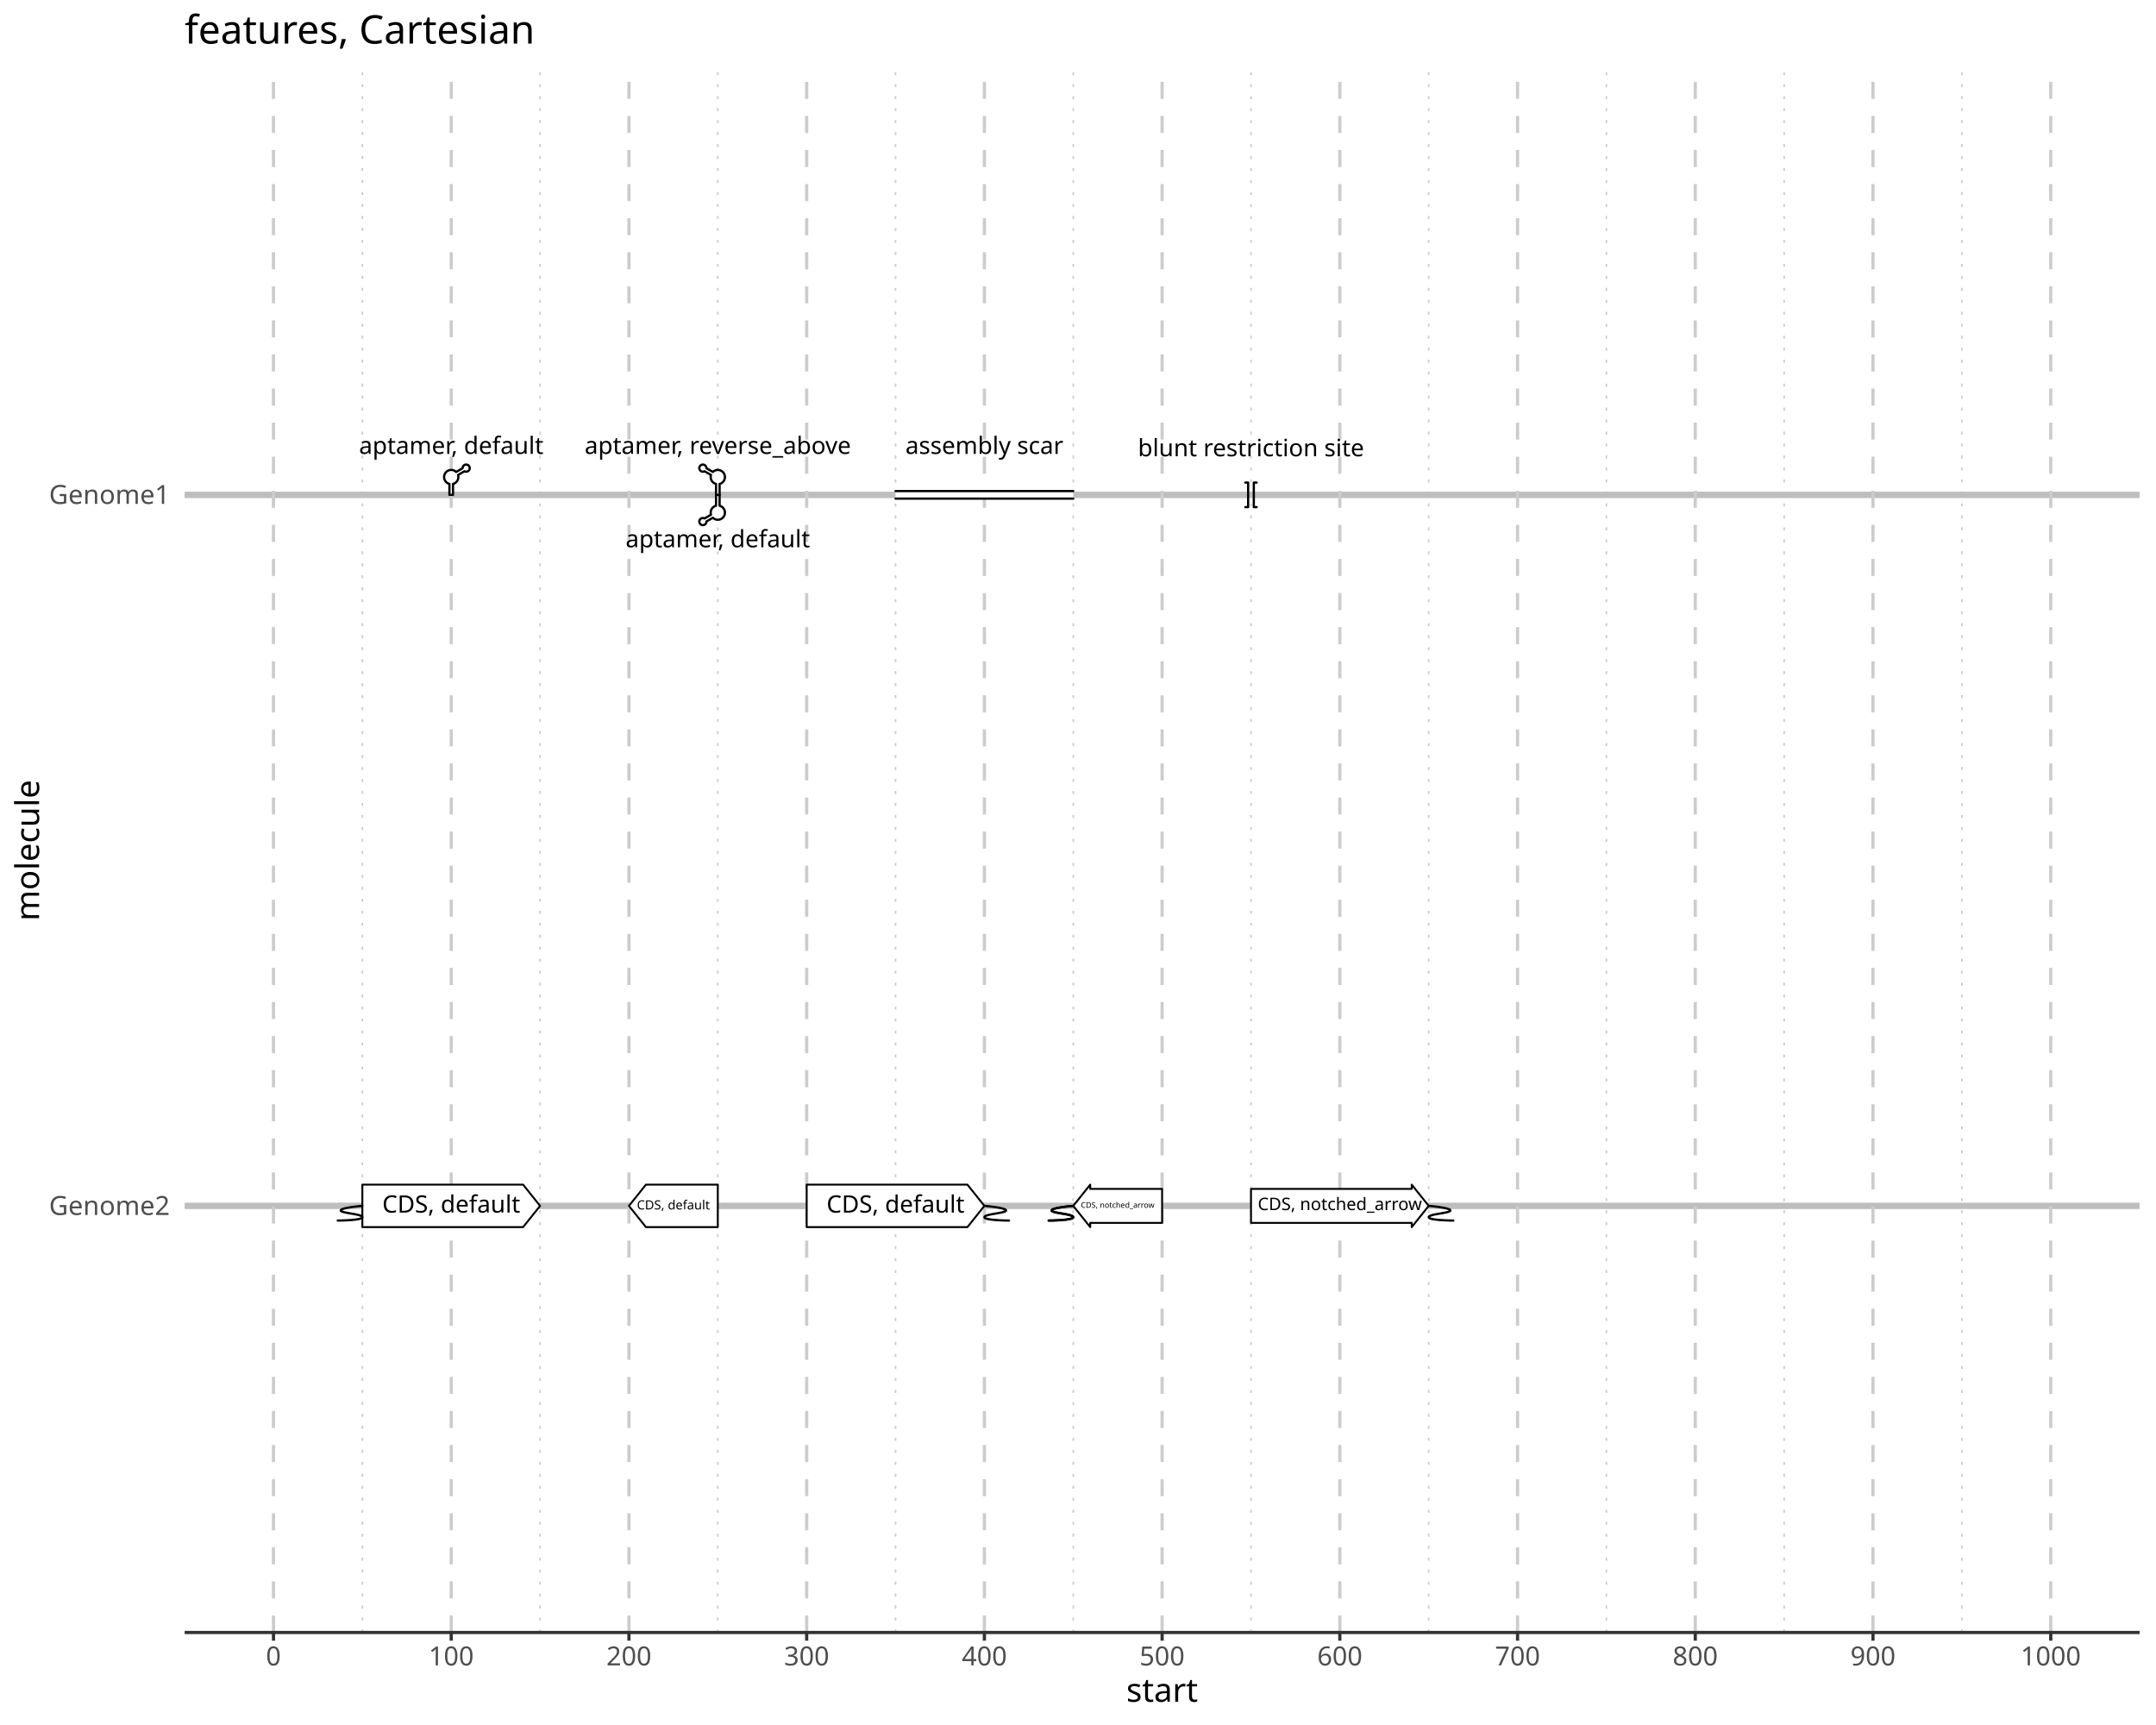
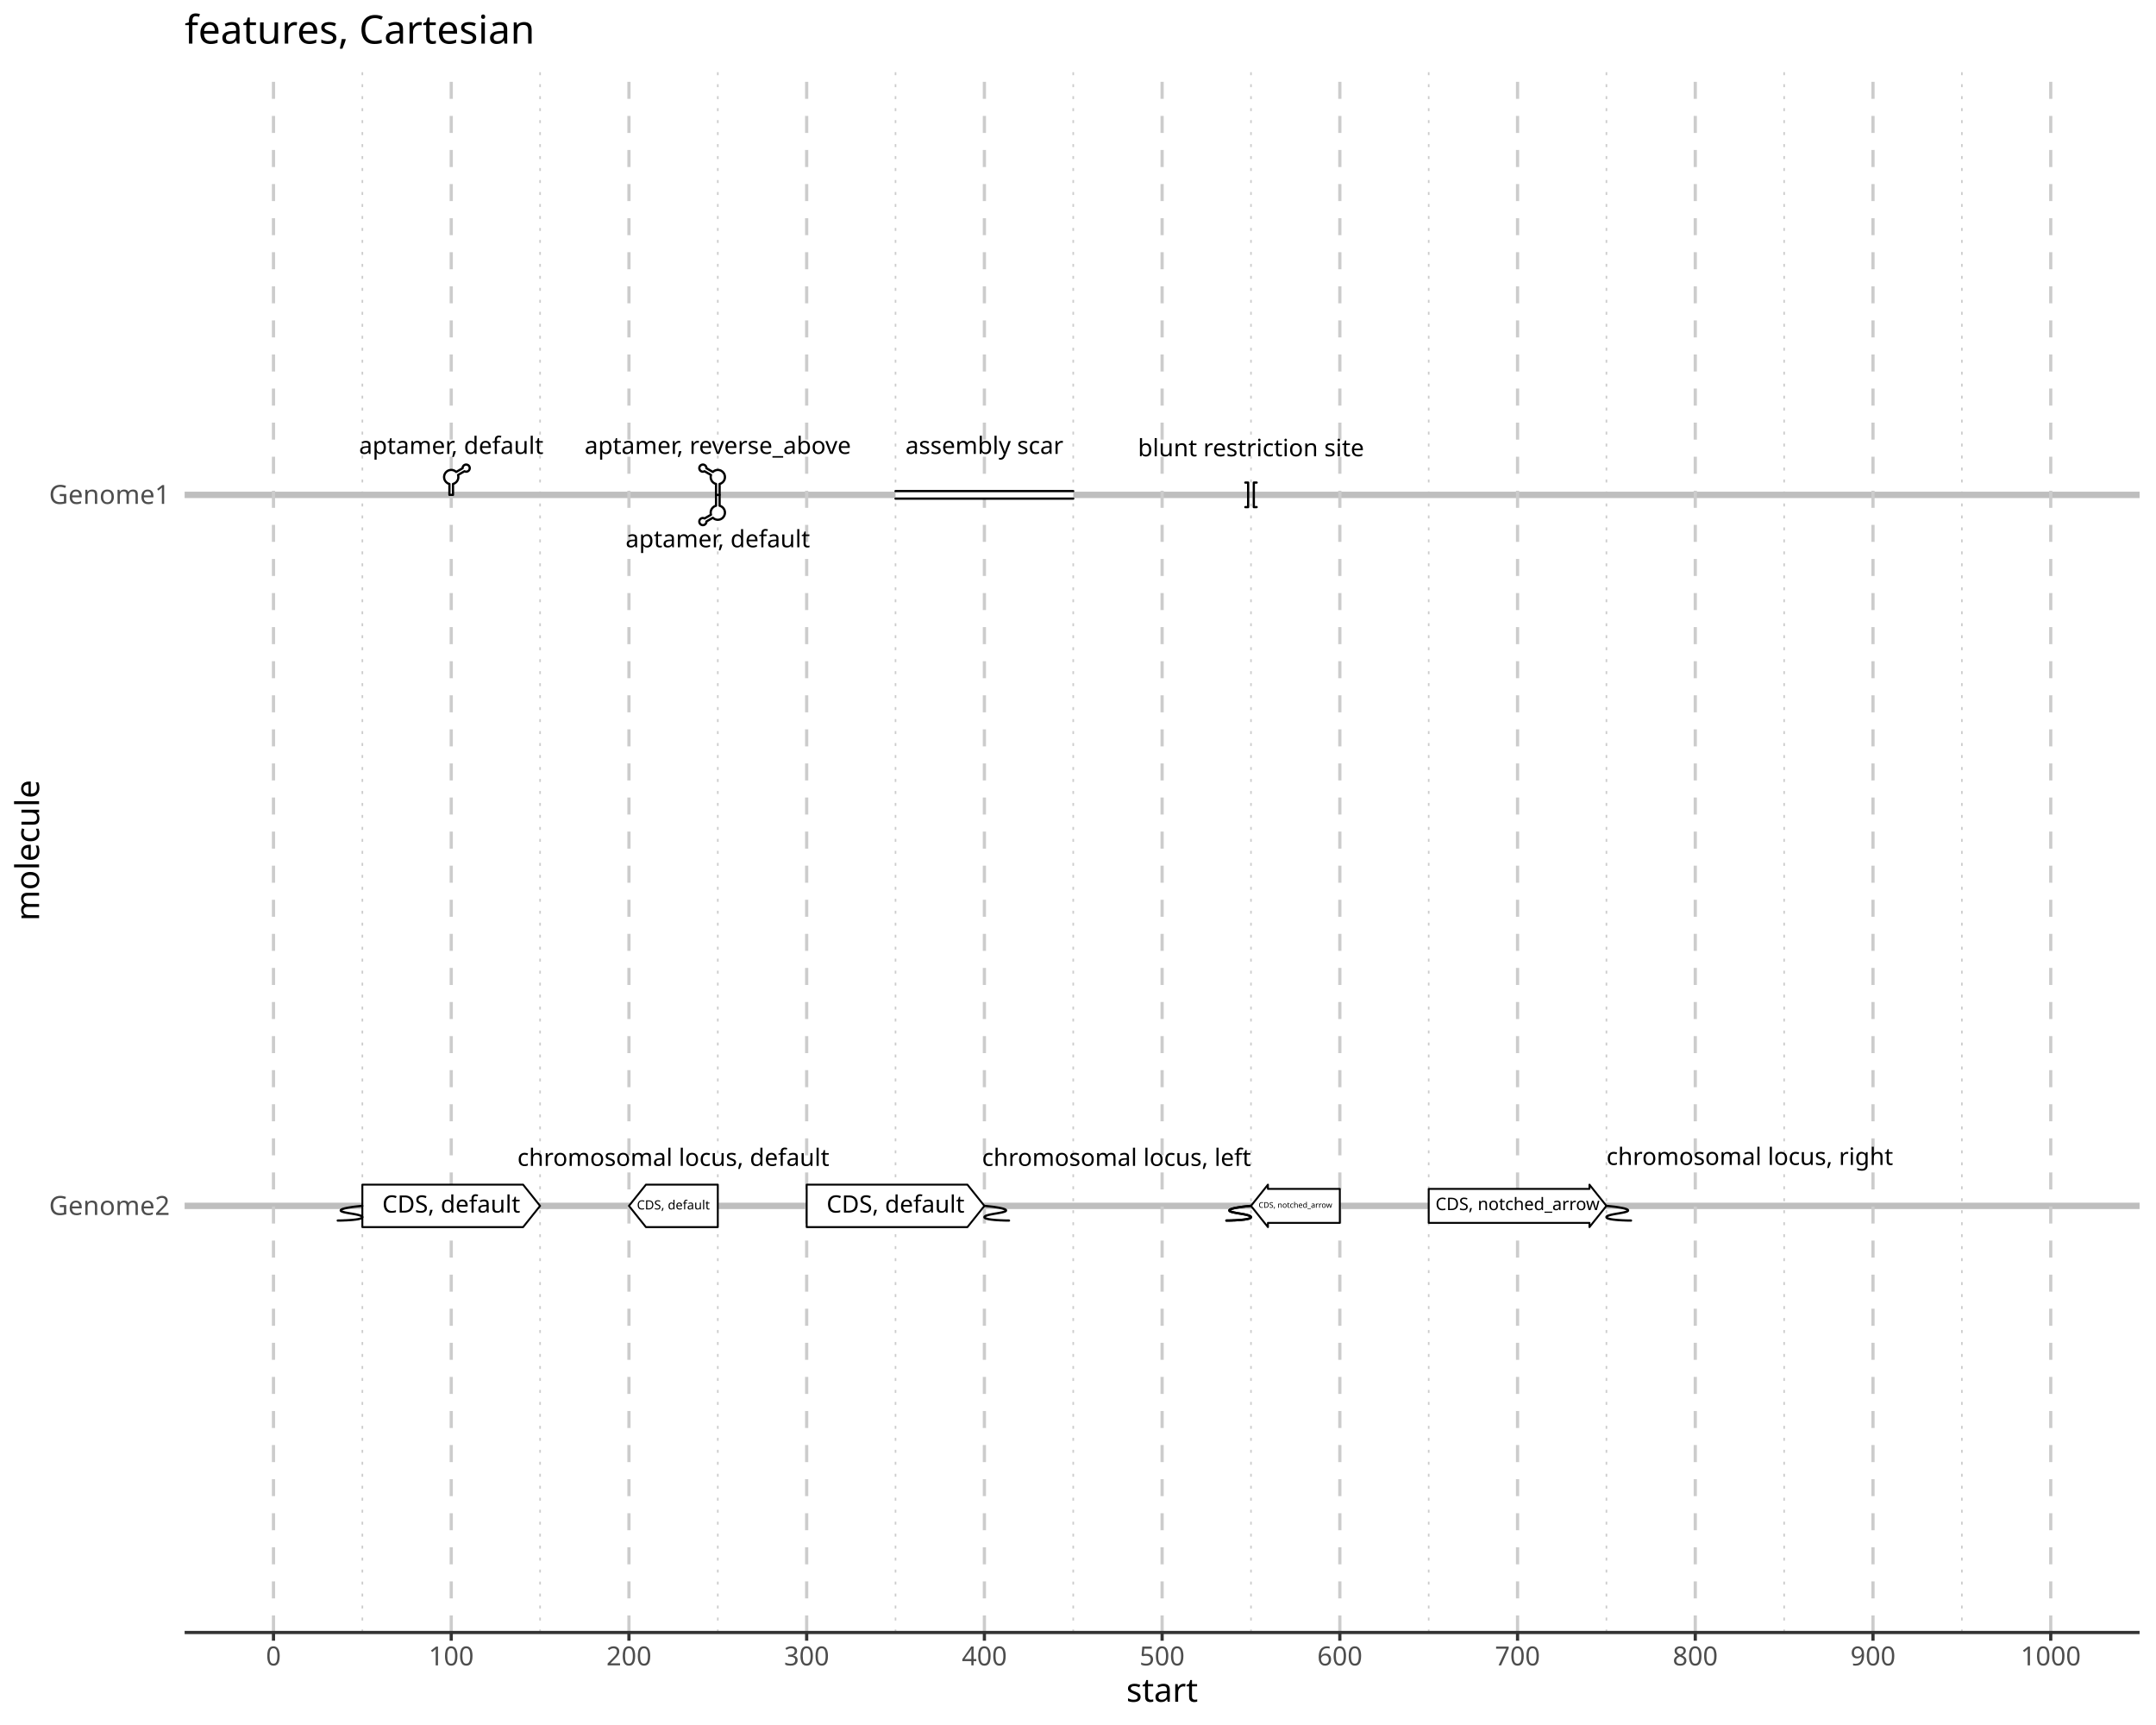
<svg xmlns="http://www.w3.org/2000/svg" class="svglite" data-engine-version="2.0" width="720.00pt" height="576.00pt" viewBox="0 0 720.00 576.00">
  <defs>
    <style type="text/css">
    .svglite line, .svglite polyline, .svglite polygon, .svglite path, .svglite rect, .svglite circle {
      fill: none;
      stroke: #000000;
      stroke-linecap: round;
      stroke-linejoin: round;
      stroke-miterlimit: 10.00;
    }
  </style>
  </defs>
  <rect width="100%" height="100%" style="stroke: none; fill: #FFFFFF;" />
  <defs>
    <clipPath id="cpMC4wMHw3MjAuMDB8MC4wMHw1NzYuMDA=">
      <rect x="0.00" y="0.00" width="720.00" height="576.00" />
    </clipPath>
  </defs>
  <g clip-path="url(#cpMC4wMHw3MjAuMDB8MC4wMHw1NzYuMDA=)">
    <rect x="0.00" y="0.00" width="720.00" height="576.00" style="stroke-width: 1.07; stroke: #FFFFFF; fill: #FFFFFF;" />
  </g>
  <defs>
    <clipPath id="cpNjEuNjZ8NzE0LjUyfDIyLjc4fDU0NS4xMQ==">
      <rect x="61.66" y="22.78" width="652.86" height="522.33" />
    </clipPath>
  </defs>
  <g clip-path="url(#cpNjEuNjZ8NzE0LjUyfDIyLjc4fDU0NS4xMQ==)">
    <polyline points="121.01,545.11 121.01,22.78 " style="stroke-width: 0.53; stroke: #CCCCCC; stroke-dasharray: 1.00,3.00; stroke-linecap: butt;" />
    <polyline points="180.36,545.11 180.36,22.78 " style="stroke-width: 0.53; stroke: #CCCCCC; stroke-dasharray: 1.00,3.00; stroke-linecap: butt;" />
    <polyline points="239.71,545.11 239.71,22.78 " style="stroke-width: 0.53; stroke: #CCCCCC; stroke-dasharray: 1.00,3.00; stroke-linecap: butt;" />
    <polyline points="299.06,545.11 299.06,22.78 " style="stroke-width: 0.53; stroke: #CCCCCC; stroke-dasharray: 1.00,3.00; stroke-linecap: butt;" />
    <polyline points="358.41,545.11 358.41,22.78 " style="stroke-width: 0.53; stroke: #CCCCCC; stroke-dasharray: 1.00,3.00; stroke-linecap: butt;" />
    <polyline points="417.77,545.11 417.77,22.78 " style="stroke-width: 0.53; stroke: #CCCCCC; stroke-dasharray: 1.00,3.00; stroke-linecap: butt;" />
    <polyline points="477.12,545.11 477.12,22.78 " style="stroke-width: 0.53; stroke: #CCCCCC; stroke-dasharray: 1.00,3.00; stroke-linecap: butt;" />
    <polyline points="536.47,545.11 536.47,22.78 " style="stroke-width: 0.53; stroke: #CCCCCC; stroke-dasharray: 1.00,3.00; stroke-linecap: butt;" />
    <polyline points="595.82,545.11 595.82,22.78 " style="stroke-width: 0.53; stroke: #CCCCCC; stroke-dasharray: 1.00,3.00; stroke-linecap: butt;" />
    <polyline points="655.17,545.11 655.17,22.78 " style="stroke-width: 0.53; stroke: #CCCCCC; stroke-dasharray: 1.00,3.00; stroke-linecap: butt;" />
    <polyline points="61.66,402.66 714.52,402.66 " style="stroke-width: 2.13; stroke: #BEBEBE; stroke-linecap: butt;" />
    <polyline points="61.66,165.24 714.52,165.24 " style="stroke-width: 2.13; stroke: #BEBEBE; stroke-linecap: butt;" />
    <polyline points="91.33,545.11 91.33,22.78 " style="stroke-width: 1.07; stroke: #CCCCCC; stroke-dasharray: 5.69,5.69; stroke-linecap: butt;" />
    <polyline points="150.69,545.11 150.69,22.78 " style="stroke-width: 1.07; stroke: #CCCCCC; stroke-dasharray: 5.69,5.69; stroke-linecap: butt;" />
    <polyline points="210.04,545.11 210.04,22.78 " style="stroke-width: 1.07; stroke: #CCCCCC; stroke-dasharray: 5.69,5.69; stroke-linecap: butt;" />
    <polyline points="269.39,545.11 269.39,22.78 " style="stroke-width: 1.07; stroke: #CCCCCC; stroke-dasharray: 5.69,5.69; stroke-linecap: butt;" />
    <polyline points="328.74,545.11 328.74,22.78 " style="stroke-width: 1.07; stroke: #CCCCCC; stroke-dasharray: 5.69,5.69; stroke-linecap: butt;" />
    <polyline points="388.09,545.11 388.09,22.78 " style="stroke-width: 1.07; stroke: #CCCCCC; stroke-dasharray: 5.69,5.69; stroke-linecap: butt;" />
    <polyline points="447.44,545.11 447.44,22.78 " style="stroke-width: 1.07; stroke: #CCCCCC; stroke-dasharray: 5.69,5.69; stroke-linecap: butt;" />
    <polyline points="506.79,545.11 506.79,22.78 " style="stroke-width: 1.07; stroke: #CCCCCC; stroke-dasharray: 5.69,5.69; stroke-linecap: butt;" />
    <polyline points="566.14,545.11 566.14,22.78 " style="stroke-width: 1.07; stroke: #CCCCCC; stroke-dasharray: 5.69,5.69; stroke-linecap: butt;" />
    <polyline points="625.49,545.11 625.49,22.78 " style="stroke-width: 1.07; stroke: #CCCCCC; stroke-dasharray: 5.69,5.69; stroke-linecap: butt;" />
    <polyline points="684.85,545.11 684.85,22.78 " style="stroke-width: 1.07; stroke: #CCCCCC; stroke-dasharray: 5.69,5.69; stroke-linecap: butt;" />
    <polygon points="151.28,165.24 151.28,161.59 151.28,161.59 151.39,161.56 151.49,161.53 151.59,161.49 151.69,161.45 151.78,161.40 151.88,161.35 151.97,161.29 152.06,161.23 152.14,161.17 152.22,161.10 152.30,161.03 152.38,160.96 152.45,160.88 152.52,160.80 152.59,160.72 152.65,160.63 152.71,160.54 152.76,160.45 152.81,160.36 152.86,160.26 152.90,160.16 152.94,160.06 152.97,159.95 153.00,159.85 153.02,159.74 153.04,159.63 153.05,159.52 153.06,159.41 153.06,159.30 153.06,159.30 153.06,159.27 153.06,159.25 153.06,159.22 153.06,159.20 153.06,159.17 153.06,159.15 153.06,159.12 153.05,159.10 153.05,159.07 153.05,159.05 153.05,159.02 153.04,159.00 153.04,158.98 153.04,158.95 153.03,158.93 153.03,158.90 153.03,158.88 153.02,158.86 153.02,158.83 153.01,158.81 153.01,158.79 153.00,158.76 153.00,158.74 152.99,158.72 152.99,158.69 152.98,158.67 152.97,158.65 152.97,158.62 152.96,158.60 155.11,157.36 155.11,157.36 155.13,157.36 155.15,157.37 155.17,157.38 155.19,157.39 155.20,157.40 155.22,157.41 155.24,157.41 155.26,157.42 155.28,157.43 155.30,157.44 155.31,157.44 155.33,157.45 155.35,157.45 155.37,157.46 155.39,157.46 155.41,157.47 155.43,157.47 155.45,157.48 155.47,157.48 155.49,157.49 155.51,157.49 155.53,157.49 155.55,157.49 155.57,157.50 155.59,157.50 155.61,157.50 155.63,157.50 155.65,157.50 155.67,157.50 155.67,157.50 155.74,157.50 155.81,157.49 155.87,157.48 155.94,157.47 156.00,157.46 156.06,157.44 156.12,157.41 156.18,157.39 156.24,157.36 156.29,157.33 156.35,157.29 156.40,157.26 156.45,157.22 156.49,157.18 156.54,157.13 156.58,157.08 156.62,157.04 156.66,156.98 156.69,156.93 156.72,156.88 156.75,156.82 156.78,156.76 156.80,156.70 156.82,156.64 156.83,156.58 156.85,156.51 156.86,156.45 156.86,156.38 156.86,156.31 156.86,156.31 156.86,156.25 156.86,156.18 156.85,156.11 156.83,156.05 156.82,155.99 156.80,155.93 156.78,155.87 156.75,155.81 156.72,155.75 156.69,155.70 156.66,155.64 156.62,155.59 156.58,155.54 156.54,155.50 156.49,155.45 156.45,155.41 156.40,155.37 156.35,155.33 156.29,155.30 156.24,155.27 156.18,155.24 156.12,155.21 156.06,155.19 156.00,155.17 155.94,155.15 155.87,155.14 155.81,155.13 155.74,155.13 155.67,155.12 155.67,155.12 155.61,155.13 155.54,155.13 155.48,155.14 155.41,155.15 155.35,155.17 155.29,155.19 155.23,155.21 155.17,155.24 155.11,155.27 155.06,155.30 155.00,155.33 154.95,155.37 154.90,155.41 154.86,155.45 154.81,155.50 154.77,155.54 154.73,155.59 154.69,155.64 154.66,155.70 154.63,155.75 154.60,155.81 154.57,155.87 154.55,155.93 154.53,155.99 154.52,156.05 154.50,156.11 154.49,156.18 154.49,156.25 154.49,156.31 154.49,156.31 154.49,156.31 154.49,156.32 154.49,156.32 154.49,156.32 154.49,156.32 154.49,156.32 154.49,156.32 154.49,156.32 154.49,156.32 154.49,156.32 154.49,156.33 154.49,156.33 154.49,156.33 154.49,156.33 154.49,156.33 154.49,156.33 154.49,156.33 154.49,156.33 154.49,156.33 154.49,156.33 154.49,156.34 154.49,156.34 154.49,156.34 154.49,156.34 154.49,156.34 154.49,156.34 154.49,156.34 154.49,156.34 154.49,156.34 152.34,157.59 152.34,157.59 152.29,157.55 152.25,157.50 152.20,157.46 152.15,157.43 152.10,157.39 152.05,157.35 152.00,157.32 151.95,157.28 151.90,157.25 151.84,157.22 151.79,157.19 151.73,157.16 151.68,157.14 151.62,157.11 151.56,157.09 151.50,157.06 151.44,157.04 151.38,157.02 151.32,157.01 151.26,156.99 151.20,156.97 151.14,156.96 151.08,156.95 151.01,156.94 150.95,156.93 150.88,156.93 150.82,156.92 150.75,156.92 150.69,156.92 150.69,156.92 150.55,156.92 150.42,156.93 150.29,156.95 150.16,156.98 150.03,157.01 149.91,157.05 149.79,157.09 149.67,157.14 149.56,157.20 149.45,157.26 149.34,157.33 149.24,157.41 149.14,157.49 149.05,157.57 148.96,157.66 148.88,157.75 148.80,157.85 148.72,157.95 148.66,158.06 148.59,158.17 148.53,158.28 148.48,158.40 148.44,158.52 148.40,158.64 148.37,158.77 148.34,158.90 148.32,159.03 148.31,159.16 148.31,159.30 148.31,159.30 148.31,159.41 148.32,159.52 148.33,159.63 148.35,159.74 148.37,159.85 148.40,159.96 148.43,160.06 148.47,160.16 148.51,160.26 148.56,160.36 148.61,160.45 148.66,160.54 148.72,160.63 148.78,160.72 148.85,160.80 148.92,160.88 148.99,160.96 149.07,161.03 149.15,161.10 149.23,161.17 149.31,161.23 149.40,161.29 149.49,161.35 149.59,161.40 149.68,161.45 149.78,161.49 149.88,161.53 149.99,161.56 150.09,161.59 150.09,165.24 " style="stroke-width: 0.75; fill: #FFFFFF;" />
    <polygon points="239.12,165.24 239.12,168.88 239.12,168.88 239.01,168.91 238.91,168.94 238.81,168.98 238.71,169.03 238.61,169.07 238.52,169.12 238.43,169.18 238.34,169.24 238.26,169.30 238.17,169.37 238.09,169.44 238.02,169.51 237.95,169.59 237.88,169.67 237.81,169.76 237.75,169.84 237.69,169.93 237.64,170.02 237.59,170.12 237.54,170.21 237.50,170.31 237.46,170.42 237.43,170.52 237.40,170.62 237.38,170.73 237.36,170.84 237.35,170.95 237.34,171.06 237.34,171.18 237.34,171.18 237.34,171.20 237.34,171.23 237.34,171.25 237.34,171.28 237.34,171.30 237.34,171.33 237.34,171.35 237.34,171.38 237.35,171.40 237.35,171.43 237.35,171.45 237.35,171.47 237.36,171.50 237.36,171.52 237.36,171.55 237.37,171.57 237.37,171.59 237.38,171.62 237.38,171.64 237.39,171.67 237.39,171.69 237.40,171.71 237.40,171.74 237.41,171.76 237.41,171.78 237.42,171.80 237.43,171.83 237.43,171.85 237.44,171.87 235.28,173.12 235.28,173.12 235.27,173.11 235.25,173.10 235.23,173.09 235.21,173.08 235.19,173.07 235.18,173.07 235.16,173.06 235.14,173.05 235.12,173.04 235.10,173.04 235.08,173.03 235.07,173.03 235.05,173.02 235.03,173.01 235.01,173.01 234.99,173.00 234.97,173.00 234.95,173.00 234.93,172.99 234.91,172.99 234.89,172.98 234.87,172.98 234.85,172.98 234.83,172.98 234.81,172.98 234.79,172.97 234.77,172.97 234.74,172.97 234.72,172.97 234.72,172.97 234.66,172.97 234.59,172.98 234.52,172.99 234.46,173.00 234.40,173.02 234.34,173.04 234.28,173.06 234.22,173.09 234.16,173.11 234.11,173.15 234.05,173.18 234.00,173.22 233.95,173.26 233.91,173.30 233.86,173.34 233.82,173.39 233.78,173.44 233.74,173.49 233.71,173.54 233.68,173.60 233.65,173.65 233.62,173.71 233.60,173.77 233.58,173.83 233.56,173.90 233.55,173.96 233.54,174.03 233.54,174.09 233.54,174.16 233.54,174.16 233.54,174.23 233.54,174.29 233.55,174.36 233.56,174.42 233.58,174.49 233.60,174.55 233.62,174.61 233.65,174.67 233.68,174.72 233.71,174.78 233.74,174.83 233.78,174.88 233.82,174.93 233.86,174.98 233.91,175.02 233.95,175.06 234.00,175.10 234.05,175.14 234.11,175.18 234.16,175.21 234.22,175.24 234.28,175.26 234.34,175.28 234.40,175.30 234.46,175.32 234.52,175.33 234.59,175.34 234.66,175.35 234.72,175.35 234.72,175.35 234.79,175.35 234.86,175.34 234.92,175.33 234.99,175.32 235.05,175.30 235.11,175.28 235.17,175.26 235.23,175.24 235.29,175.21 235.34,175.18 235.39,175.14 235.45,175.10 235.50,175.06 235.54,175.02 235.59,174.98 235.63,174.93 235.67,174.88 235.70,174.83 235.74,174.78 235.77,174.72 235.80,174.67 235.83,174.61 235.85,174.55 235.87,174.49 235.88,174.42 235.90,174.36 235.90,174.29 235.91,174.23 235.91,174.16 235.91,174.16 235.91,174.16 235.91,174.16 235.91,174.16 235.91,174.16 235.91,174.16 235.91,174.15 235.91,174.15 235.91,174.15 235.91,174.15 235.91,174.15 235.91,174.15 235.91,174.15 235.91,174.15 235.91,174.15 235.91,174.14 235.91,174.14 235.91,174.14 235.91,174.14 235.91,174.14 235.91,174.14 235.91,174.14 235.91,174.14 235.91,174.14 235.91,174.13 235.91,174.13 235.91,174.13 235.91,174.13 235.91,174.13 235.91,174.13 238.06,172.89 238.06,172.89 238.11,172.93 238.15,172.97 238.20,173.01 238.25,173.05 238.30,173.09 238.35,173.12 238.40,173.16 238.45,173.19 238.50,173.22 238.56,173.25 238.61,173.28 238.67,173.31 238.72,173.34 238.78,173.36 238.84,173.39 238.89,173.41 238.95,173.43 239.01,173.45 239.07,173.47 239.14,173.48 239.20,173.50 239.26,173.51 239.32,173.52 239.39,173.53 239.45,173.54 239.52,173.55 239.58,173.55 239.65,173.55 239.71,173.56 239.71,173.56 239.85,173.55 239.98,173.54 240.11,173.52 240.24,173.50 240.37,173.46 240.49,173.43 240.61,173.38 240.72,173.33 240.84,173.27 240.95,173.21 241.05,173.14 241.16,173.07 241.25,172.99 241.35,172.90 241.44,172.81 241.52,172.72 241.60,172.62 241.67,172.52 241.74,172.41 241.81,172.30 241.86,172.19 241.91,172.07 241.96,171.95 242.00,171.83 242.03,171.71 242.06,171.58 242.07,171.45 242.09,171.31 242.09,171.18 242.09,171.18 242.09,171.06 242.08,170.95 242.07,170.84 242.05,170.73 242.02,170.62 242.00,170.52 241.96,170.41 241.93,170.31 241.89,170.21 241.84,170.12 241.79,170.02 241.73,169.93 241.68,169.84 241.61,169.76 241.55,169.67 241.48,169.59 241.41,169.51 241.33,169.44 241.25,169.37 241.17,169.30 241.08,169.24 241.00,169.18 240.90,169.12 240.81,169.07 240.71,169.03 240.62,168.98 240.51,168.94 240.41,168.91 240.31,168.88 240.31,165.24 " style="stroke-width: 0.75; fill: #FFFFFF;" />
    <text x="150.69" y="151.57" text-anchor="middle" style="font-size: 8.00px; font-family: sans;" textLength="57.82px" lengthAdjust="spacingAndGlyphs">aptamer, default</text>
    <text x="239.71" y="182.75" text-anchor="middle" style="font-size: 8.00px; font-family: sans;" textLength="57.82px" lengthAdjust="spacingAndGlyphs">aptamer, default</text>
    <polygon points="239.12,165.24 239.12,161.59 239.12,161.59 239.01,161.56 238.91,161.53 238.81,161.49 238.71,161.45 238.61,161.40 238.52,161.35 238.43,161.29 238.34,161.23 238.26,161.17 238.17,161.10 238.09,161.03 238.02,160.96 237.95,160.88 237.88,160.80 237.81,160.72 237.75,160.63 237.69,160.54 237.64,160.45 237.59,160.36 237.54,160.26 237.50,160.16 237.46,160.06 237.43,159.95 237.40,159.85 237.38,159.74 237.36,159.63 237.35,159.52 237.34,159.41 237.34,159.30 237.34,159.30 237.34,159.27 237.34,159.25 237.34,159.22 237.34,159.20 237.34,159.17 237.34,159.15 237.34,159.12 237.34,159.10 237.35,159.07 237.35,159.05 237.35,159.02 237.35,159.00 237.36,158.98 237.36,158.95 237.36,158.93 237.37,158.90 237.37,158.88 237.38,158.86 237.38,158.83 237.39,158.81 237.39,158.79 237.40,158.76 237.40,158.74 237.41,158.72 237.41,158.69 237.42,158.67 237.43,158.65 237.43,158.62 237.44,158.60 235.28,157.36 235.28,157.36 235.27,157.36 235.25,157.37 235.23,157.38 235.21,157.39 235.19,157.40 235.18,157.41 235.16,157.41 235.14,157.42 235.12,157.43 235.10,157.44 235.08,157.44 235.07,157.45 235.05,157.45 235.03,157.46 235.01,157.46 234.99,157.47 234.97,157.47 234.95,157.48 234.93,157.48 234.91,157.49 234.89,157.49 234.87,157.49 234.85,157.49 234.83,157.50 234.81,157.50 234.79,157.50 234.77,157.50 234.74,157.50 234.72,157.50 234.72,157.50 234.66,157.50 234.59,157.49 234.52,157.48 234.46,157.47 234.40,157.46 234.34,157.44 234.28,157.41 234.22,157.39 234.16,157.36 234.11,157.33 234.05,157.29 234.00,157.26 233.95,157.22 233.91,157.18 233.86,157.13 233.82,157.08 233.78,157.04 233.74,156.98 233.71,156.93 233.68,156.88 233.65,156.82 233.62,156.76 233.60,156.70 233.58,156.64 233.56,156.58 233.55,156.51 233.54,156.45 233.54,156.38 233.54,156.31 233.54,156.31 233.54,156.25 233.54,156.18 233.55,156.11 233.56,156.05 233.58,155.99 233.60,155.93 233.62,155.87 233.65,155.81 233.68,155.75 233.71,155.70 233.74,155.64 233.78,155.59 233.82,155.54 233.86,155.50 233.91,155.45 233.95,155.41 234.00,155.37 234.05,155.33 234.11,155.30 234.16,155.27 234.22,155.24 234.28,155.21 234.34,155.19 234.40,155.17 234.46,155.15 234.52,155.14 234.59,155.13 234.66,155.13 234.72,155.12 234.72,155.12 234.79,155.13 234.86,155.13 234.92,155.14 234.99,155.15 235.05,155.17 235.11,155.19 235.17,155.21 235.23,155.24 235.29,155.27 235.34,155.30 235.39,155.33 235.45,155.37 235.50,155.41 235.54,155.45 235.59,155.50 235.63,155.54 235.67,155.59 235.70,155.64 235.74,155.70 235.77,155.75 235.80,155.81 235.83,155.87 235.85,155.93 235.87,155.99 235.88,156.05 235.90,156.11 235.90,156.18 235.91,156.25 235.91,156.31 235.91,156.31 235.91,156.31 235.91,156.32 235.91,156.32 235.91,156.32 235.91,156.32 235.91,156.32 235.91,156.32 235.91,156.32 235.91,156.32 235.91,156.32 235.91,156.33 235.91,156.33 235.91,156.33 235.91,156.33 235.91,156.33 235.91,156.33 235.91,156.33 235.91,156.33 235.91,156.33 235.91,156.33 235.91,156.34 235.91,156.34 235.91,156.34 235.91,156.34 235.91,156.34 235.91,156.34 235.91,156.34 235.91,156.34 235.91,156.34 238.06,157.59 238.06,157.59 238.11,157.55 238.15,157.50 238.20,157.46 238.25,157.43 238.30,157.39 238.35,157.35 238.40,157.32 238.45,157.28 238.50,157.25 238.56,157.22 238.61,157.19 238.67,157.16 238.72,157.14 238.78,157.11 238.84,157.09 238.89,157.06 238.95,157.04 239.01,157.02 239.07,157.01 239.14,156.99 239.20,156.97 239.26,156.96 239.32,156.95 239.39,156.94 239.45,156.93 239.52,156.93 239.58,156.92 239.65,156.92 239.71,156.92 239.71,156.92 239.85,156.92 239.98,156.93 240.11,156.95 240.24,156.98 240.37,157.01 240.49,157.05 240.61,157.09 240.72,157.14 240.84,157.20 240.95,157.26 241.05,157.33 241.16,157.41 241.25,157.49 241.35,157.57 241.44,157.66 241.52,157.75 241.60,157.85 241.67,157.95 241.74,158.06 241.81,158.17 241.86,158.28 241.91,158.40 241.96,158.52 242.00,158.64 242.03,158.77 242.06,158.90 242.07,159.03 242.09,159.16 242.09,159.30 242.09,159.30 242.09,159.41 242.08,159.52 242.07,159.63 242.05,159.74 242.02,159.85 242.00,159.96 241.96,160.06 241.93,160.16 241.89,160.26 241.84,160.36 241.79,160.45 241.73,160.54 241.68,160.63 241.61,160.72 241.55,160.80 241.48,160.88 241.41,160.96 241.33,161.03 241.25,161.10 241.17,161.17 241.08,161.23 241.00,161.29 240.90,161.35 240.81,161.40 240.71,161.45 240.62,161.49 240.51,161.53 240.41,161.56 240.31,161.59 240.31,165.24 " style="stroke-width: 0.75; fill: #FFFFFF;" />
    <text x="239.71" y="151.57" text-anchor="middle" style="font-size: 8.00px; font-family: sans;" textLength="86.73px" lengthAdjust="spacingAndGlyphs">aptamer, reverse_above</text>
    <polygon points="299.06,166.50 358.41,166.50 358.41,163.98 299.06,163.98 " style="stroke-width: 0.75; stroke: none; fill: #FFFFFF;" />
    <polyline points="299.06,166.50 358.41,166.50 " style="stroke-width: 0.75;" />
    <polyline points="358.41,163.98 299.06,163.98 " style="stroke-width: 0.75;" />
    <text x="328.74" y="151.57" text-anchor="middle" style="font-size: 8.00px; font-family: sans;" textLength="51.14px" lengthAdjust="spacingAndGlyphs">assembly scar</text>
    <polyline points="415.88,169.33 416.82,169.33 416.82,161.14 415.88,161.14 " style="stroke-width: 0.75;" />
    <polyline points="419.66,169.33 418.71,169.33 418.71,161.14 419.66,161.14 " style="stroke-width: 0.75;" />
    <text x="417.77" y="152.36" text-anchor="middle" style="font-size: 8.00px; font-family: sans;" textLength="68.92px" lengthAdjust="spacingAndGlyphs">blunt restriction site</text>
    <polygon points="121.01,395.57 121.01,409.75 174.69,409.75 174.69,409.75 180.36,402.66 174.69,395.57 174.69,395.57 " style="stroke-width: 0.64; fill: #FFFFFF;" />
    <polygon points="239.71,395.57 239.71,409.75 215.71,409.75 215.71,409.75 210.04,402.66 215.71,395.57 215.71,395.57 " style="stroke-width: 0.64; fill: #FFFFFF;" />
    <polygon points="269.39,395.57 269.39,409.75 323.07,409.75 323.07,409.75 328.74,402.66 323.07,395.57 323.07,395.57 " style="stroke-width: 0.64; fill: #FFFFFF;" />
-     <polygon points="388.09,396.99 388.09,408.33 364.08,408.33 364.08,409.75 358.41,402.66 364.08,395.57 364.08,396.99 " style="stroke-width: 0.64; fill: #FFFFFF;" />
-     <polygon points="417.77,396.99 417.77,408.33 471.45,408.33 471.45,409.75 477.12,402.66 471.45,395.57 471.45,396.99 " style="stroke-width: 0.64; fill: #FFFFFF;" />
+     <polygon points="447.44,396.99 447.44,408.33 423.43,408.33 423.43,409.75 417.77,402.66 423.43,395.57 423.43,396.99 " style="stroke-width: 0.64; fill: #FFFFFF;" />
+     <polygon points="477.12,396.99 477.12,408.33 530.80,408.33 530.80,409.75 536.47,402.66 530.80,395.57 530.80,396.99 " style="stroke-width: 0.64; fill: #FFFFFF;" />
    <text x="150.69" y="404.90" text-anchor="middle" style="font-size: 8.00px; font-family: sans;" textLength="45.36px" lengthAdjust="spacingAndGlyphs">CDS, default</text>
    <text x="224.87" y="403.84" text-anchor="middle" style="font-size: 4.23px; font-family: sans;" textLength="24.01px" lengthAdjust="spacingAndGlyphs">CDS, default</text>
    <text x="299.06" y="404.90" text-anchor="middle" style="font-size: 8.00px; font-family: sans;" textLength="45.36px" lengthAdjust="spacingAndGlyphs">CDS, default</text>
-     <text x="373.25" y="403.29" text-anchor="middle" style="font-size: 2.59px; font-family: sans;" textLength="24.01px" lengthAdjust="spacingAndGlyphs">CDS, notched_arrow</text>
-     <text x="447.44" y="404.07" text-anchor="middle" style="font-size: 5.78px; font-family: sans;" textLength="53.68px" lengthAdjust="spacingAndGlyphs">CDS, notched_arrow</text>
+     <text x="432.60" y="403.29" text-anchor="middle" style="font-size: 2.59px; font-family: sans;" textLength="24.01px" lengthAdjust="spacingAndGlyphs">CDS, notched_arrow</text>
+     <text x="506.79" y="404.07" text-anchor="middle" style="font-size: 5.78px; font-family: sans;" textLength="53.68px" lengthAdjust="spacingAndGlyphs">CDS, notched_arrow</text>
    <polyline points="120.98,402.66 120.98,402.66 120.96,402.66 120.88,402.67 120.77,402.68 120.61,402.69 120.42,402.71 120.19,402.73 119.93,402.76 119.64,402.79 119.34,402.82 119.01,402.86 118.67,402.90 118.31,402.94 117.95,402.99 117.58,403.04 117.20,403.10 116.83,403.16 116.47,403.22 116.11,403.28 115.77,403.35 115.44,403.42 115.13,403.49 114.85,403.57 114.59,403.65 114.36,403.73 114.16,403.81 114.00,403.90 113.88,403.99 113.81,404.08 113.78,404.18 113.78,404.18 113.80,404.27 113.87,404.36 113.99,404.45 114.14,404.53 114.34,404.60 114.57,404.68 114.83,404.75 115.11,404.82 115.42,404.89 115.75,404.95 116.10,405.02 116.46,405.08 116.82,405.15 117.20,405.21 117.57,405.27 117.94,405.34 118.31,405.40 118.67,405.47 119.02,405.54 119.35,405.61 119.66,405.69 119.95,405.77 120.21,405.85 120.44,405.93 120.63,406.02 120.79,406.12 120.91,406.21 120.99,406.32 121.01,406.43 121.01,406.43 120.98,406.54 120.90,406.64 120.76,406.74 120.58,406.83 120.36,406.91 120.10,406.98 119.81,407.05 119.48,407.12 119.13,407.17 118.75,407.23 118.36,407.27 117.95,407.32 117.54,407.36 117.11,407.39 116.69,407.42 116.27,407.44 115.85,407.47 115.44,407.49 115.05,407.50 114.68,407.52 114.32,407.53 114.00,407.54 113.70,407.54 113.44,407.55 113.22,407.55 113.04,407.55 112.90,407.55 112.82,407.56 112.79,407.56 " style="stroke-width: 0.75;" />
    <polyline points="328.77,402.66 328.77,402.66 328.79,402.66 328.86,402.67 328.98,402.68 329.14,402.69 329.33,402.71 329.56,402.73 329.82,402.76 330.10,402.79 330.41,402.82 330.74,402.86 331.08,402.90 331.44,402.94 331.80,402.99 332.17,403.04 332.54,403.10 332.91,403.16 333.28,403.22 333.64,403.28 333.98,403.35 334.31,403.42 334.62,403.49 334.90,403.57 335.16,403.65 335.39,403.73 335.59,403.81 335.75,403.90 335.87,403.99 335.94,404.08 335.97,404.18 335.97,404.18 335.95,404.27 335.88,404.36 335.76,404.45 335.61,404.53 335.41,404.60 335.18,404.68 334.92,404.75 334.64,404.82 334.33,404.89 334.00,404.95 333.65,405.02 333.29,405.08 332.93,405.15 332.55,405.21 332.18,405.27 331.81,405.34 331.44,405.40 331.08,405.47 330.73,405.54 330.40,405.61 330.09,405.69 329.80,405.77 329.54,405.85 329.31,405.93 329.12,406.02 328.96,406.12 328.84,406.21 328.76,406.32 328.74,406.43 328.74,406.43 328.77,406.54 328.85,406.64 328.98,406.74 329.16,406.83 329.39,406.91 329.65,406.98 329.94,407.05 330.27,407.12 330.62,407.17 331.00,407.23 331.39,407.27 331.80,407.32 332.21,407.36 332.64,407.39 333.06,407.42 333.48,407.44 333.90,407.47 334.31,407.49 334.70,407.50 335.07,407.52 335.43,407.53 335.75,407.54 336.05,407.54 336.31,407.55 336.53,407.55 336.71,407.55 336.84,407.55 336.93,407.56 336.96,407.56 " style="stroke-width: 0.75;" />
-     <polyline points="358.39,402.66 358.39,402.66 358.36,402.66 358.29,402.67 358.17,402.68 358.01,402.69 357.82,402.71 357.59,402.73 357.33,402.76 357.05,402.79 356.74,402.82 356.41,402.86 356.07,402.90 355.72,402.94 355.35,402.99 354.98,403.04 354.61,403.10 354.24,403.16 353.87,403.22 353.52,403.28 353.17,403.35 352.85,403.42 352.54,403.49 352.25,403.57 351.99,403.65 351.76,403.73 351.56,403.81 351.40,403.90 351.29,403.99 351.21,404.08 351.18,404.18 351.18,404.18 351.20,404.27 351.28,404.36 351.39,404.45 351.55,404.53 351.74,404.60 351.97,404.68 352.23,404.75 352.52,404.82 352.83,404.89 353.16,404.95 353.50,405.02 353.86,405.08 354.23,405.15 354.60,405.21 354.98,405.27 355.35,405.34 355.72,405.40 356.07,405.47 356.42,405.54 356.75,405.61 357.06,405.69 357.35,405.77 357.61,405.85 357.84,405.93 358.04,406.02 358.20,406.12 358.32,406.21 358.39,406.32 358.41,406.43 358.41,406.43 358.39,406.54 358.30,406.64 358.17,406.74 357.99,406.83 357.77,406.91 357.50,406.98 357.21,407.05 356.88,407.12 356.53,407.17 356.16,407.23 355.76,407.27 355.36,407.32 354.94,407.36 354.52,407.39 354.09,407.42 353.67,407.44 353.25,407.47 352.85,407.49 352.45,407.50 352.08,407.52 351.73,407.53 351.40,407.54 351.11,407.54 350.85,407.55 350.62,407.55 350.44,407.55 350.31,407.55 350.23,407.56 350.20,407.56 " style="stroke-width: 0.75;" />
-     <polyline points="358.39,402.66 358.39,402.66 358.36,402.66 358.29,402.67 358.17,402.68 358.01,402.69 357.82,402.71 357.59,402.73 357.33,402.76 357.05,402.79 356.74,402.82 356.41,402.86 356.07,402.90 355.72,402.94 355.35,402.99 354.98,403.04 354.61,403.10 354.24,403.16 353.87,403.22 353.52,403.28 353.17,403.35 352.85,403.42 352.54,403.49 352.25,403.57 351.99,403.65 351.76,403.73 351.56,403.81 351.40,403.90 351.29,403.99 351.21,404.08 351.18,404.18 351.18,404.18 351.20,404.27 351.28,404.36 351.39,404.45 351.55,404.53 351.74,404.60 351.97,404.68 352.23,404.75 352.52,404.82 352.83,404.89 353.16,404.95 353.50,405.02 353.86,405.08 354.23,405.15 354.60,405.21 354.98,405.27 355.35,405.34 355.72,405.40 356.07,405.47 356.42,405.54 356.75,405.61 357.06,405.69 357.35,405.77 357.61,405.85 357.84,405.93 358.04,406.02 358.20,406.12 358.32,406.21 358.39,406.32 358.41,406.43 358.41,406.43 358.39,406.54 358.30,406.64 358.17,406.74 357.99,406.83 357.77,406.91 357.50,406.98 357.21,407.05 356.88,407.12 356.53,407.17 356.16,407.23 355.76,407.27 355.36,407.32 354.94,407.36 354.52,407.39 354.09,407.42 353.67,407.44 353.25,407.47 352.85,407.49 352.45,407.50 352.08,407.52 351.73,407.53 351.40,407.54 351.11,407.54 350.85,407.55 350.62,407.55 350.44,407.55 350.31,407.55 350.23,407.56 350.20,407.56 " style="stroke-width: 0.75;" />
-     <polyline points="477.14,402.66 477.14,402.66 477.17,402.66 477.24,402.67 477.36,402.68 477.52,402.69 477.71,402.71 477.94,402.73 478.20,402.76 478.48,402.79 478.79,402.82 479.12,402.86 479.46,402.90 479.82,402.94 480.18,402.99 480.55,403.04 480.92,403.10 481.29,403.16 481.66,403.22 482.01,403.28 482.36,403.35 482.69,403.42 482.99,403.49 483.28,403.57 483.54,403.65 483.77,403.73 483.97,403.81 484.13,403.90 484.25,403.99 484.32,404.08 484.35,404.18 484.35,404.18 484.33,404.27 484.26,404.36 484.14,404.45 483.98,404.53 483.79,404.60 483.56,404.68 483.30,404.75 483.01,404.82 482.70,404.89 482.37,404.95 482.03,405.02 481.67,405.08 481.30,405.15 480.93,405.21 480.56,405.27 480.18,405.34 479.82,405.40 479.46,405.47 479.11,405.54 478.78,405.61 478.47,405.69 478.18,405.77 477.92,405.85 477.69,405.93 477.49,406.02 477.33,406.12 477.22,406.21 477.14,406.32 477.12,406.43 477.12,406.43 477.15,406.54 477.23,406.64 477.36,406.74 477.54,406.83 477.77,406.91 478.03,406.98 478.32,407.05 478.65,407.12 479.00,407.17 479.37,407.23 479.77,407.27 480.17,407.32 480.59,407.36 481.01,407.39 481.44,407.42 481.86,407.44 482.28,407.47 482.68,407.49 483.08,407.50 483.45,407.52 483.80,407.53 484.13,407.54 484.42,407.54 484.69,407.55 484.91,407.55 485.09,407.55 485.22,407.55 485.31,407.56 485.33,407.56 " style="stroke-width: 0.75;" />
+     <text x="224.87" y="389.31" text-anchor="middle" style="font-size: 8.00px; font-family: sans;" textLength="97.40px" lengthAdjust="spacingAndGlyphs">chromosomal locus, default</text>
+     <polyline points="417.74,402.66 417.74,402.66 417.71,402.66 417.64,402.67 417.52,402.68 417.37,402.69 417.17,402.71 416.94,402.73 416.68,402.76 416.40,402.79 416.09,402.82 415.76,402.86 415.42,402.90 415.07,402.94 414.70,402.99 414.33,403.04 413.96,403.10 413.59,403.16 413.22,403.22 412.87,403.28 412.52,403.35 412.20,403.42 411.89,403.49 411.60,403.57 411.34,403.65 411.11,403.73 410.92,403.81 410.76,403.90 410.64,403.99 410.56,404.08 410.53,404.18 410.53,404.18 410.56,404.27 410.63,404.36 410.74,404.45 410.90,404.53 411.09,404.60 411.32,404.68 411.58,404.75 411.87,404.82 412.18,404.89 412.51,404.95 412.85,405.02 413.21,405.08 413.58,405.15 413.95,405.21 414.33,405.27 414.70,405.34 415.07,405.40 415.43,405.47 415.77,405.54 416.10,405.61 416.41,405.69 416.70,405.77 416.96,405.85 417.19,405.93 417.39,406.02 417.55,406.12 417.67,406.21 417.74,406.32 417.77,406.43 417.77,406.43 417.74,406.54 417.65,406.64 417.52,406.74 417.34,406.83 417.12,406.91 416.86,406.98 416.56,407.05 416.23,407.12 415.88,407.17 415.51,407.23 415.12,407.27 414.71,407.32 414.29,407.36 413.87,407.39 413.44,407.42 413.02,407.44 412.60,407.47 412.20,407.49 411.81,407.50 411.43,407.52 411.08,407.53 410.75,407.54 410.46,407.54 410.20,407.55 409.97,407.55 409.79,407.55 409.66,407.55 409.58,407.56 409.55,407.56 " style="stroke-width: 0.75;" />
+     <text x="417.77" y="389.31" text-anchor="end" style="font-size: 8.00px; font-family: sans;" textLength="84.05px" lengthAdjust="spacingAndGlyphs">chromosomal locus, left</text>
+     <polyline points="417.74,402.66 417.74,402.66 417.71,402.66 417.64,402.67 417.52,402.68 417.37,402.69 417.17,402.71 416.94,402.73 416.68,402.76 416.40,402.79 416.09,402.82 415.76,402.86 415.42,402.90 415.07,402.94 414.70,402.99 414.33,403.04 413.96,403.10 413.59,403.16 413.22,403.22 412.87,403.28 412.52,403.35 412.20,403.42 411.89,403.49 411.60,403.57 411.34,403.65 411.11,403.73 410.92,403.81 410.76,403.90 410.64,403.99 410.56,404.08 410.53,404.18 410.53,404.18 410.56,404.27 410.63,404.36 410.74,404.45 410.90,404.53 411.09,404.60 411.32,404.68 411.58,404.75 411.87,404.82 412.18,404.89 412.51,404.95 412.85,405.02 413.21,405.08 413.58,405.15 413.95,405.21 414.33,405.27 414.70,405.34 415.07,405.40 415.43,405.47 415.77,405.54 416.10,405.61 416.41,405.69 416.70,405.77 416.96,405.85 417.19,405.93 417.39,406.02 417.55,406.12 417.67,406.21 417.74,406.32 417.77,406.43 417.77,406.43 417.74,406.54 417.65,406.64 417.52,406.74 417.34,406.83 417.12,406.91 416.86,406.98 416.56,407.05 416.23,407.12 415.88,407.17 415.51,407.23 415.12,407.27 414.71,407.32 414.29,407.36 413.87,407.39 413.44,407.42 413.02,407.44 412.60,407.47 412.20,407.49 411.81,407.50 411.43,407.52 411.08,407.53 410.75,407.54 410.46,407.54 410.20,407.55 409.97,407.55 409.79,407.55 409.66,407.55 409.58,407.56 409.55,407.56 " style="stroke-width: 0.75;" />
+     <polyline points="536.50,402.66 536.50,402.66 536.52,402.66 536.59,402.67 536.71,402.68 536.87,402.69 537.06,402.71 537.29,402.73 537.55,402.76 537.83,402.79 538.14,402.82 538.47,402.86 538.81,402.90 539.17,402.94 539.53,402.99 539.90,403.04 540.27,403.10 540.64,403.16 541.01,403.22 541.36,403.28 541.71,403.35 542.04,403.42 542.35,403.49 542.63,403.57 542.89,403.65 543.12,403.73 543.32,403.81 543.48,403.90 543.60,403.99 543.67,404.08 543.70,404.18 543.70,404.18 543.68,404.27 543.61,404.36 543.49,404.45 543.33,404.53 543.14,404.60 542.91,404.68 542.65,404.75 542.36,404.82 542.05,404.89 541.73,404.95 541.38,405.02 541.02,405.08 540.65,405.15 540.28,405.21 539.91,405.27 539.53,405.34 539.17,405.40 538.81,405.47 538.46,405.54 538.13,405.61 537.82,405.69 537.53,405.77 537.27,405.85 537.04,405.93 536.84,406.02 536.68,406.12 536.57,406.21 536.49,406.32 536.47,406.43 536.47,406.43 536.50,406.54 536.58,406.64 536.71,406.74 536.89,406.83 537.12,406.91 537.38,406.98 537.67,407.05 538.00,407.12 538.35,407.17 538.72,407.23 539.12,407.27 539.52,407.32 539.94,407.36 540.36,407.39 540.79,407.42 541.21,407.44 541.63,407.47 542.03,407.49 542.43,407.50 542.80,407.52 543.15,407.53 543.48,407.54 543.78,407.54 544.04,407.55 544.26,407.55 544.44,407.55 544.57,407.55 544.66,407.56 544.68,407.56 " style="stroke-width: 0.75;" />
+     <text x="536.47" y="388.99" style="font-size: 8.00px; font-family: sans;" textLength="88.94px" lengthAdjust="spacingAndGlyphs">chromosomal locus, right</text>
  </g>
  <g clip-path="url(#cpMC4wMHw3MjAuMDB8MC4wMHw1NzYuMDA=)">
    <text x="56.73" y="405.69" text-anchor="end" style="font-size: 8.80px; fill: #4D4D4D; font-family: sans;" textLength="38.65px" lengthAdjust="spacingAndGlyphs">Genome2</text>
    <text x="56.73" y="168.26" text-anchor="end" style="font-size: 8.80px; fill: #4D4D4D; font-family: sans;" textLength="38.65px" lengthAdjust="spacingAndGlyphs">Genome1</text>
    <polyline points="61.66,545.11 714.52,545.11 " style="stroke-width: 1.07; stroke: #333333; stroke-linecap: butt;" />
    <polyline points="91.33,547.85 91.33,545.11 " style="stroke-width: 1.07; stroke: #333333; stroke-linecap: butt;" />
    <polyline points="150.69,547.85 150.69,545.11 " style="stroke-width: 1.07; stroke: #333333; stroke-linecap: butt;" />
    <polyline points="210.04,547.85 210.04,545.11 " style="stroke-width: 1.07; stroke: #333333; stroke-linecap: butt;" />
    <polyline points="269.39,547.85 269.39,545.11 " style="stroke-width: 1.07; stroke: #333333; stroke-linecap: butt;" />
    <polyline points="328.74,547.85 328.74,545.11 " style="stroke-width: 1.07; stroke: #333333; stroke-linecap: butt;" />
    <polyline points="388.09,547.85 388.09,545.11 " style="stroke-width: 1.07; stroke: #333333; stroke-linecap: butt;" />
    <polyline points="447.44,547.85 447.44,545.11 " style="stroke-width: 1.07; stroke: #333333; stroke-linecap: butt;" />
    <polyline points="506.79,547.85 506.79,545.11 " style="stroke-width: 1.07; stroke: #333333; stroke-linecap: butt;" />
    <polyline points="566.14,547.85 566.14,545.11 " style="stroke-width: 1.07; stroke: #333333; stroke-linecap: butt;" />
    <polyline points="625.49,547.85 625.49,545.11 " style="stroke-width: 1.07; stroke: #333333; stroke-linecap: butt;" />
    <polyline points="684.85,547.85 684.85,545.11 " style="stroke-width: 1.07; stroke: #333333; stroke-linecap: butt;" />
    <text x="91.33" y="556.10" text-anchor="middle" style="font-size: 8.80px; fill: #4D4D4D; font-family: sans;" textLength="4.89px" lengthAdjust="spacingAndGlyphs">0</text>
    <text x="150.69" y="556.10" text-anchor="middle" style="font-size: 8.80px; fill: #4D4D4D; font-family: sans;" textLength="14.68px" lengthAdjust="spacingAndGlyphs">100</text>
    <text x="210.04" y="556.10" text-anchor="middle" style="font-size: 8.80px; fill: #4D4D4D; font-family: sans;" textLength="14.68px" lengthAdjust="spacingAndGlyphs">200</text>
    <text x="269.39" y="556.10" text-anchor="middle" style="font-size: 8.80px; fill: #4D4D4D; font-family: sans;" textLength="14.68px" lengthAdjust="spacingAndGlyphs">300</text>
    <text x="328.74" y="556.10" text-anchor="middle" style="font-size: 8.80px; fill: #4D4D4D; font-family: sans;" textLength="14.68px" lengthAdjust="spacingAndGlyphs">400</text>
    <text x="388.09" y="556.10" text-anchor="middle" style="font-size: 8.80px; fill: #4D4D4D; font-family: sans;" textLength="14.68px" lengthAdjust="spacingAndGlyphs">500</text>
    <text x="447.44" y="556.10" text-anchor="middle" style="font-size: 8.80px; fill: #4D4D4D; font-family: sans;" textLength="14.68px" lengthAdjust="spacingAndGlyphs">600</text>
    <text x="506.79" y="556.10" text-anchor="middle" style="font-size: 8.80px; fill: #4D4D4D; font-family: sans;" textLength="14.68px" lengthAdjust="spacingAndGlyphs">700</text>
    <text x="566.14" y="556.10" text-anchor="middle" style="font-size: 8.80px; fill: #4D4D4D; font-family: sans;" textLength="14.68px" lengthAdjust="spacingAndGlyphs">800</text>
    <text x="625.49" y="556.10" text-anchor="middle" style="font-size: 8.80px; fill: #4D4D4D; font-family: sans;" textLength="14.68px" lengthAdjust="spacingAndGlyphs">900</text>
    <text x="684.85" y="556.10" text-anchor="middle" style="font-size: 8.80px; fill: #4D4D4D; font-family: sans;" textLength="19.58px" lengthAdjust="spacingAndGlyphs">1000</text>
    <text x="388.09" y="568.24" text-anchor="middle" style="font-size: 11.00px; font-family: sans;" textLength="21.40px" lengthAdjust="spacingAndGlyphs">start</text>
    <text transform="translate(13.05,283.95) rotate(-90)" text-anchor="middle" style="font-size: 11.00px; font-family: sans;" textLength="44.03px" lengthAdjust="spacingAndGlyphs">molecule</text>
    <text x="61.66" y="14.56" style="font-size: 13.20px; font-family: sans;" textLength="111.54px" lengthAdjust="spacingAndGlyphs">features, Cartesian</text>
  </g>
</svg>
